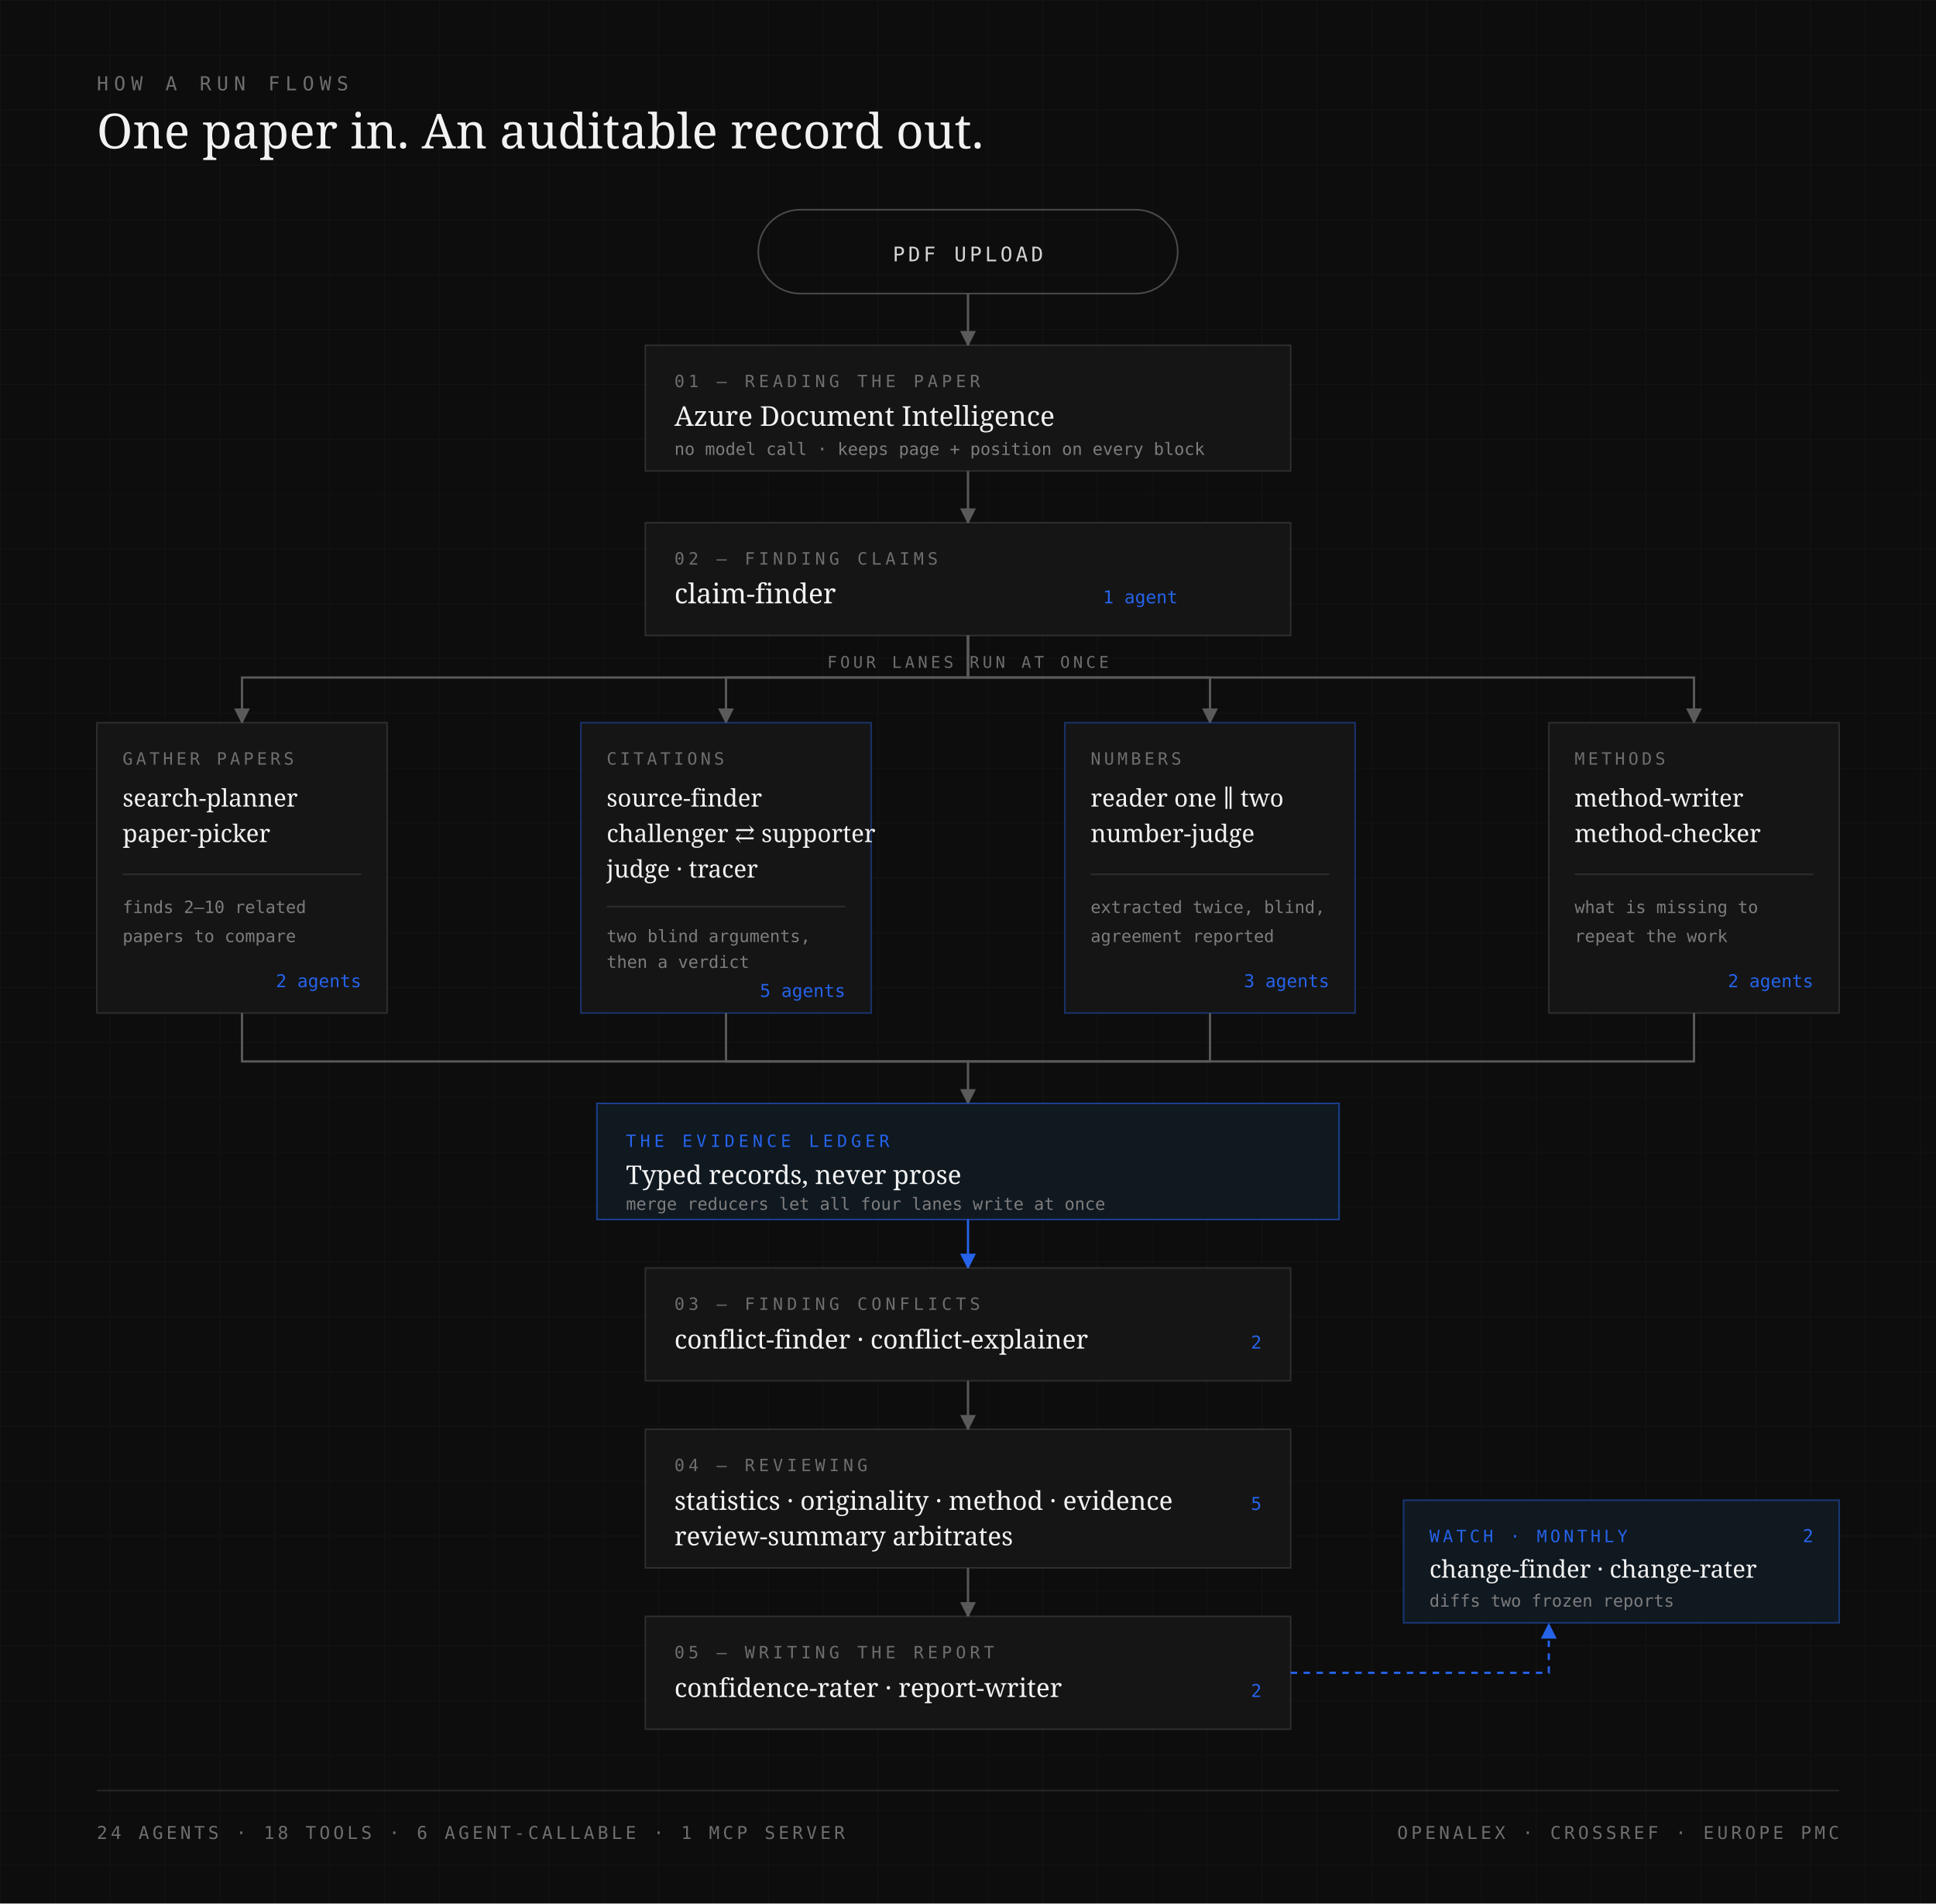
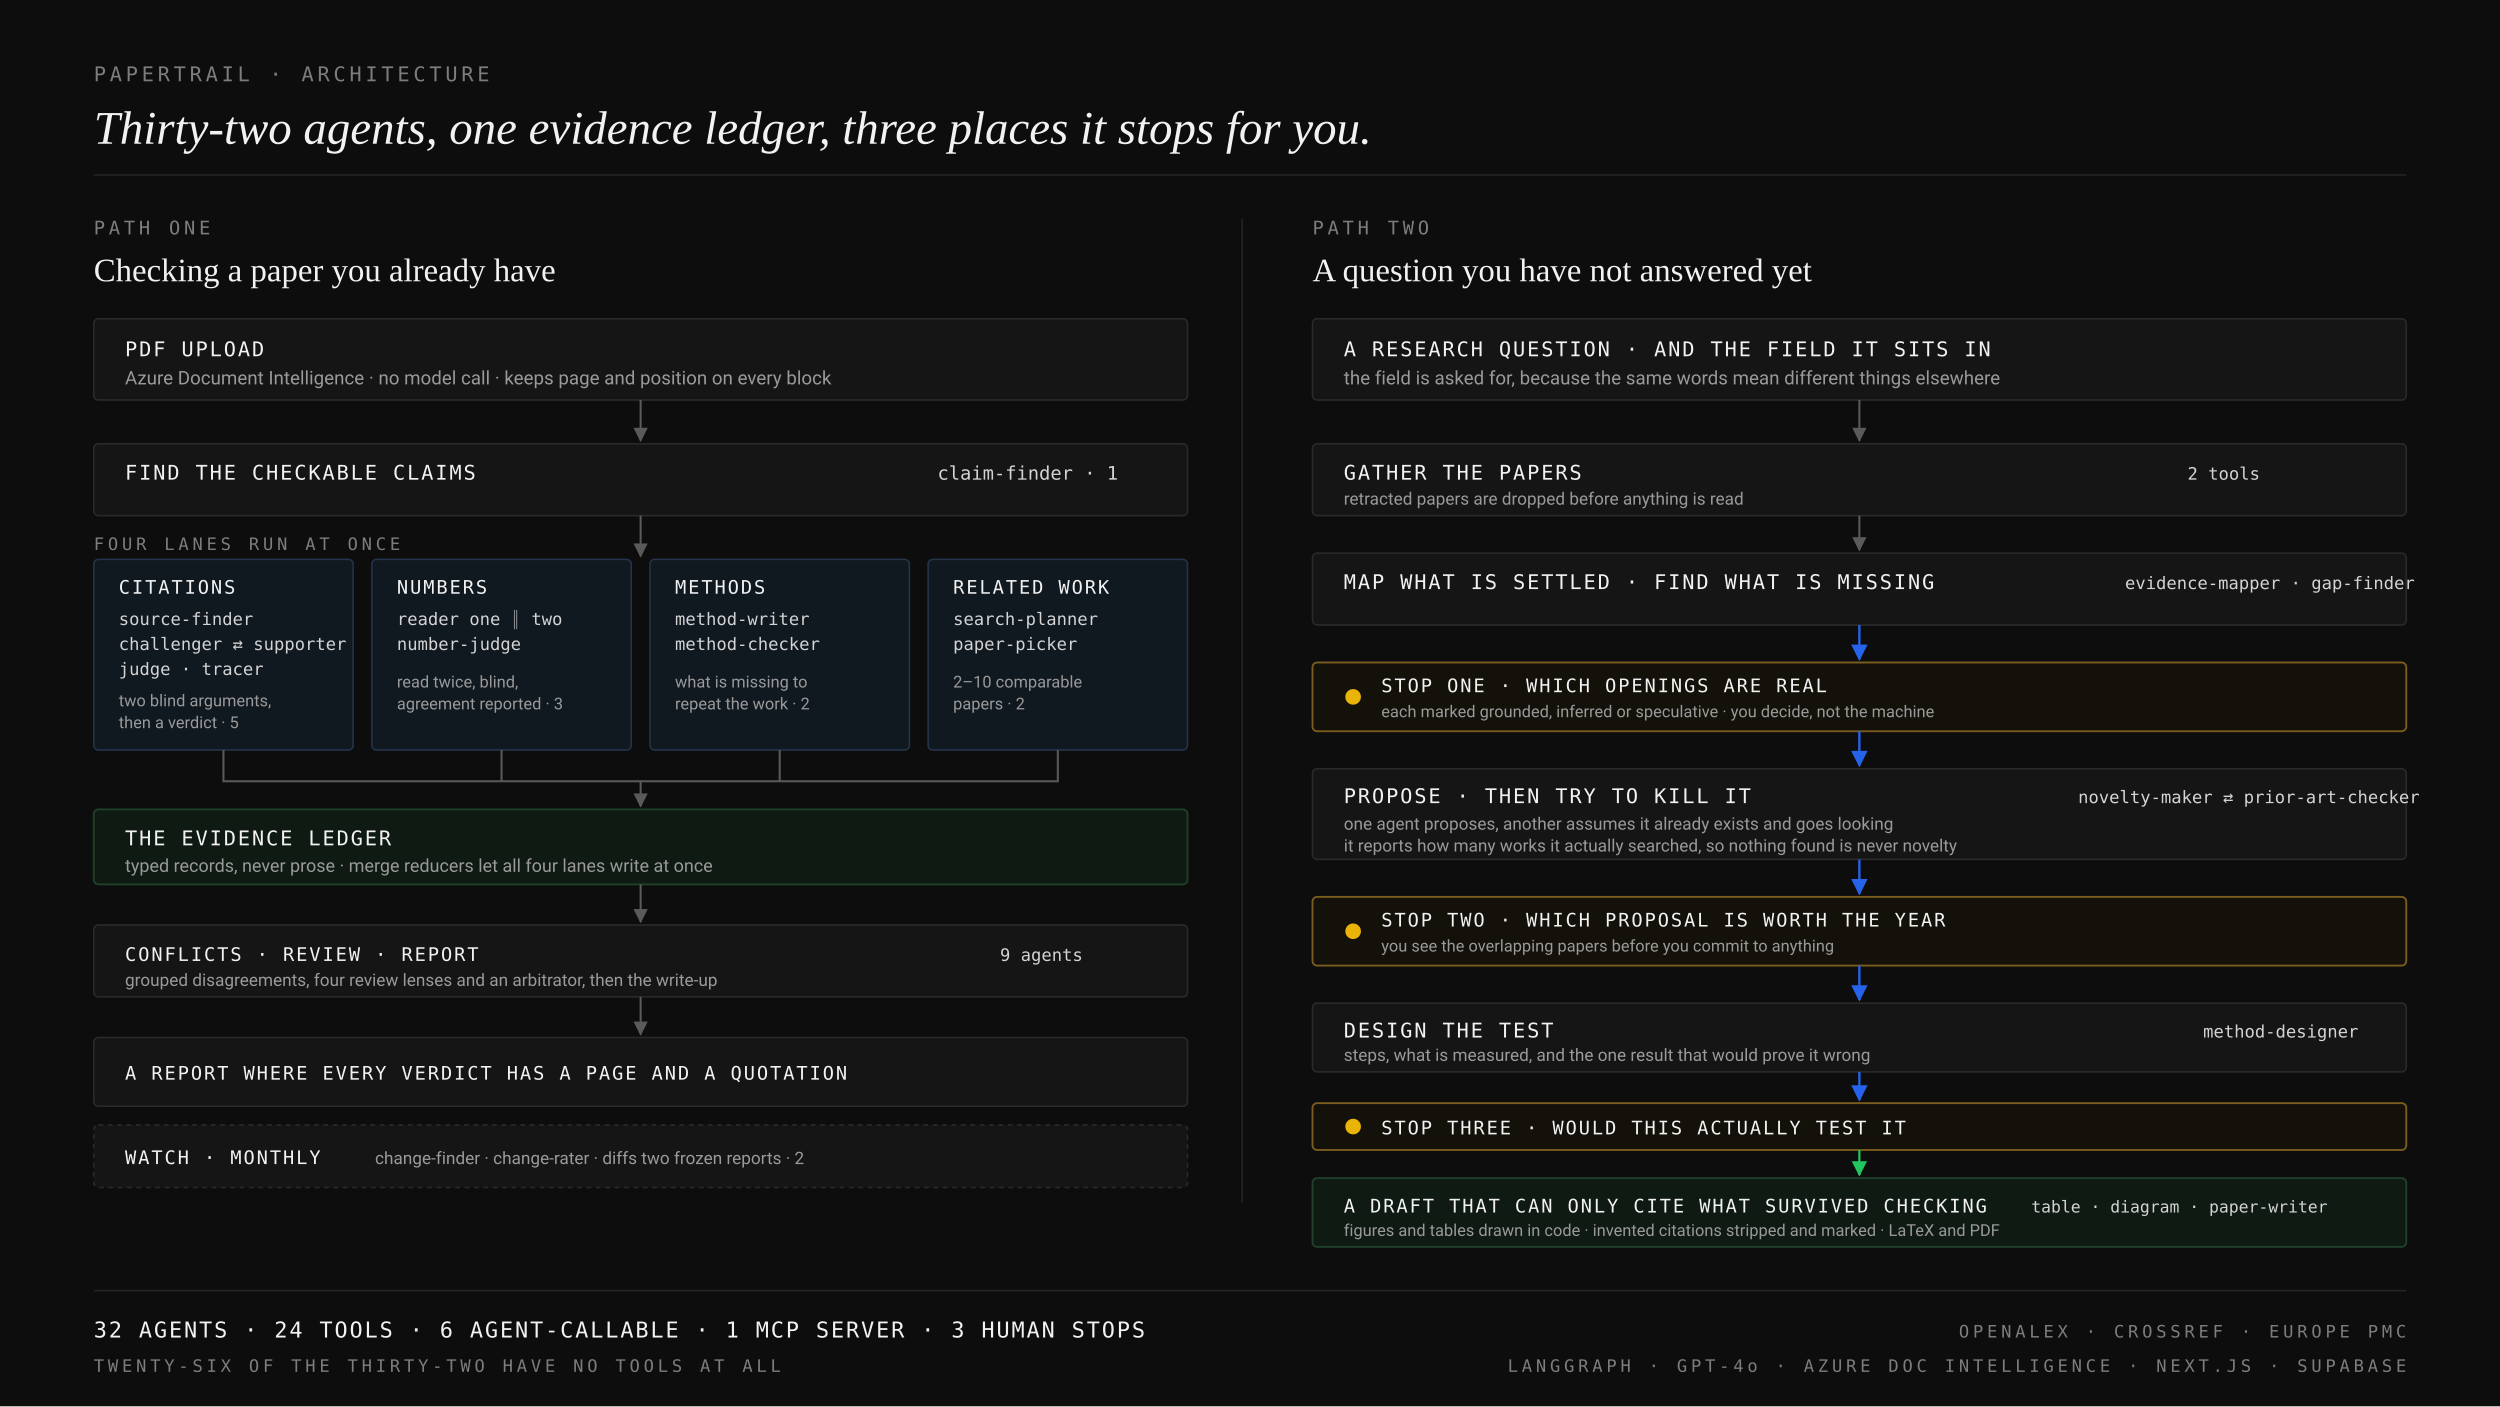
- <svg xmlns="http://www.w3.org/2000/svg" viewBox="0 0 1200 1180" width="1200" height="1180" role="img" aria-label="PaperTrail architecture and run flow">
+ <svg xmlns="http://www.w3.org/2000/svg" viewBox="0 0 1600 900" width="1600" height="900" role="img" aria-label="PaperTrail architecture: checking a paper, and taking a question to a draft">
  <defs>
    <marker id="arrow" viewBox="0 0 10 10" refX="9" refY="5" markerWidth="7" markerHeight="7" orient="auto-start-reverse">
      <path d="M0 0 10 5 0 10z" fill="#5a5a5a" />
    </marker>
    <marker id="arrowBlue" viewBox="0 0 10 10" refX="9" refY="5" markerWidth="7" markerHeight="7" orient="auto-start-reverse">
      <path d="M0 0 10 5 0 10z" fill="#2563eb" />
    </marker>
-     <pattern id="grid2" width="34" height="34" patternUnits="userSpaceOnUse">
-       <path d="M34 0H0v34" fill="none" stroke="#ffffff" stroke-opacity="0.025" stroke-width="1" />
-     </pattern>
+     <marker id="arrowGreen" viewBox="0 0 10 10" refX="9" refY="5" markerWidth="7" markerHeight="7" orient="auto-start-reverse">
+       <path d="M0 0 10 5 0 10z" fill="#22c55e" />
+     </marker>
+     <style>
+       .h    { font-family: Georgia, 'Times New Roman', serif; fill: #f2f2f2; }
+       .m    { font-family: ui-monospace, 'Cascadia Mono', Menlo, monospace; fill: #7d7d7d; letter-spacing: 2.4px; }
+       .lbl  { font-family: ui-monospace, 'Cascadia Mono', Menlo, monospace; fill: #f2f2f2; letter-spacing: 1.2px; }
+       .body { font-family: -apple-system, 'Segoe UI', Roboto, sans-serif; fill: #9a9a9a; }
+       .agent{ font-family: ui-monospace, 'Cascadia Mono', Menlo, monospace; fill: #d4d4d4; }
+       .box  { fill: #151515; stroke: #2a2a2a; stroke-width: 1; }
+       .lane { fill: #101820; stroke: #24344a; stroke-width: 1; }
+       .gate { fill: #14100a; stroke: #7a5c1e; stroke-width: 1.2; }
+       .led  { fill: #0f1a12; stroke: #1f4029; stroke-width: 1.2; }
+       .flow { stroke: #5a5a5a; stroke-width: 1.3; fill: none; }
+       .flowB{ stroke: #2563eb; stroke-width: 1.5; fill: none; }
+       .flowG{ stroke: #22c55e; stroke-width: 1.4; fill: none; }
+     </style>
  </defs>
-   <rect width="1200" height="1180" fill="#0d0d0d" />
-   <rect width="1200" height="1180" fill="url(#grid2)" />
-   <g font-family="ui-monospace, 'SF Mono', Menlo, monospace">
-     <text x="60" y="56" font-size="12" fill="#6e6e6e" letter-spacing="3.4">HOW A RUN FLOWS</text>
-     <text x="60" y="92" font-family="Georgia, serif" font-size="30" fill="#f2f2f2">One paper in. An auditable record out.</text>
-   </g>
-   <g transform="translate(470 130)">
-     <rect width="260" height="52" rx="26" fill="none" stroke="#ffffff" stroke-opacity="0.25" />
-     <text x="130" y="32" font-family="ui-monospace, monospace" font-size="12.5" fill="#d4d4d4" text-anchor="middle" letter-spacing="2">PDF UPLOAD</text>
-   </g>
-   <line x1="600" y1="182" x2="600" y2="214" stroke="#5a5a5a" stroke-width="1.4" marker-end="url(#arrow)" />
-   <g transform="translate(400 214)">
-     <rect width="400" height="78" fill="#151515" stroke="#ffffff" stroke-opacity="0.12" />
-     <text x="18" y="26" font-family="ui-monospace, monospace" font-size="10.5" fill="#6e6e6e" letter-spacing="2.4">01 — READING THE PAPER</text>
-     <text x="18" y="50" font-family="Georgia, serif" font-size="17" fill="#f2f2f2">Azure Document Intelligence</text>
-     <text x="18" y="68" font-family="ui-monospace, monospace" font-size="10.5" fill="#7d7d7d">no model call · keeps page + position on every block</text>
-   </g>
-   <line x1="600" y1="292" x2="600" y2="324" stroke="#5a5a5a" stroke-width="1.4" marker-end="url(#arrow)" />
-   <g transform="translate(400 324)">
-     <rect width="400" height="70" fill="#151515" stroke="#ffffff" stroke-opacity="0.12" />
-     <text x="18" y="26" font-family="ui-monospace, monospace" font-size="10.5" fill="#6e6e6e" letter-spacing="2.4">02 — FINDING CLAIMS</text>
-     <text x="18" y="50" font-family="Georgia, serif" font-size="17" fill="#f2f2f2">claim-finder</text>
-     <text x="330" y="50" font-family="ui-monospace, monospace" font-size="11" fill="#2563eb" text-anchor="end">1 agent</text>
-   </g>
-   <path d="M600 394 v26 H150 v28" fill="none" stroke="#5a5a5a" stroke-width="1.4" marker-end="url(#arrow)" />
-   <path d="M600 394 v26 H450 v28" fill="none" stroke="#5a5a5a" stroke-width="1.4" marker-end="url(#arrow)" />
-   <path d="M600 394 v26 H750 v28" fill="none" stroke="#5a5a5a" stroke-width="1.4" marker-end="url(#arrow)" />
-   <path d="M600 394 v26 H1050 v28" fill="none" stroke="#5a5a5a" stroke-width="1.4" marker-end="url(#arrow)" />
-   <text x="600" y="414" font-family="ui-monospace, monospace" font-size="10" fill="#6e6e6e" text-anchor="middle" letter-spacing="2">FOUR LANES RUN AT ONCE</text>
-   <g transform="translate(60 448)">
-     <rect width="180" height="180" fill="#151515" stroke="#ffffff" stroke-opacity="0.12" />
-     <text x="16" y="26" font-family="ui-monospace, monospace" font-size="10.5" fill="#6e6e6e" letter-spacing="2">GATHER PAPERS</text>
-     <text x="16" y="52" font-family="Georgia, serif" font-size="15" fill="#f2f2f2">search-planner</text>
-     <text x="16" y="74" font-family="Georgia, serif" font-size="15" fill="#f2f2f2">paper-picker</text>
-     <line x1="16" y1="94" x2="164" y2="94" stroke="#ffffff" stroke-opacity="0.1" />
-     <text x="16" y="118" font-family="ui-monospace, monospace" font-size="10.5" fill="#7d7d7d">finds 2–10 related</text>
-     <text x="16" y="136" font-family="ui-monospace, monospace" font-size="10.5" fill="#7d7d7d">papers to compare</text>
-     <text x="164" y="164" font-family="ui-monospace, monospace" font-size="11" fill="#2563eb" text-anchor="end">2 agents</text>
-   </g>
-   <g transform="translate(360 448)">
-     <rect width="180" height="180" fill="#151515" stroke="#2563eb" stroke-opacity="0.4" />
-     <text x="16" y="26" font-family="ui-monospace, monospace" font-size="10.5" fill="#6e6e6e" letter-spacing="2">CITATIONS</text>
-     <text x="16" y="52" font-family="Georgia, serif" font-size="15" fill="#f2f2f2">source-finder</text>
-     <text x="16" y="74" font-family="Georgia, serif" font-size="15" fill="#f2f2f2">challenger ⇄ supporter</text>
-     <text x="16" y="96" font-family="Georgia, serif" font-size="15" fill="#f2f2f2">judge · tracer</text>
-     <line x1="16" y1="114" x2="164" y2="114" stroke="#ffffff" stroke-opacity="0.1" />
-     <text x="16" y="136" font-family="ui-monospace, monospace" font-size="10.5" fill="#7d7d7d">two blind arguments,</text>
-     <text x="16" y="152" font-family="ui-monospace, monospace" font-size="10.5" fill="#7d7d7d">then a verdict</text>
-     <text x="164" y="170" font-family="ui-monospace, monospace" font-size="11" fill="#2563eb" text-anchor="end">5 agents</text>
-   </g>
-   <g transform="translate(660 448)">
-     <rect width="180" height="180" fill="#151515" stroke="#2563eb" stroke-opacity="0.4" />
-     <text x="16" y="26" font-family="ui-monospace, monospace" font-size="10.5" fill="#6e6e6e" letter-spacing="2">NUMBERS</text>
-     <text x="16" y="52" font-family="Georgia, serif" font-size="15" fill="#f2f2f2">reader one ∥ two</text>
-     <text x="16" y="74" font-family="Georgia, serif" font-size="15" fill="#f2f2f2">number-judge</text>
-     <line x1="16" y1="94" x2="164" y2="94" stroke="#ffffff" stroke-opacity="0.1" />
-     <text x="16" y="118" font-family="ui-monospace, monospace" font-size="10.5" fill="#7d7d7d">extracted twice, blind,</text>
-     <text x="16" y="136" font-family="ui-monospace, monospace" font-size="10.5" fill="#7d7d7d">agreement reported</text>
-     <text x="164" y="164" font-family="ui-monospace, monospace" font-size="11" fill="#2563eb" text-anchor="end">3 agents</text>
-   </g>
-   <g transform="translate(960 448)">
-     <rect width="180" height="180" fill="#151515" stroke="#ffffff" stroke-opacity="0.12" />
-     <text x="16" y="26" font-family="ui-monospace, monospace" font-size="10.5" fill="#6e6e6e" letter-spacing="2">METHODS</text>
-     <text x="16" y="52" font-family="Georgia, serif" font-size="15" fill="#f2f2f2">method-writer</text>
-     <text x="16" y="74" font-family="Georgia, serif" font-size="15" fill="#f2f2f2">method-checker</text>
-     <line x1="16" y1="94" x2="164" y2="94" stroke="#ffffff" stroke-opacity="0.1" />
-     <text x="16" y="118" font-family="ui-monospace, monospace" font-size="10.5" fill="#7d7d7d">what is missing to</text>
-     <text x="16" y="136" font-family="ui-monospace, monospace" font-size="10.5" fill="#7d7d7d">repeat the work</text>
-     <text x="164" y="164" font-family="ui-monospace, monospace" font-size="11" fill="#2563eb" text-anchor="end">2 agents</text>
-   </g>
-   <path d="M150 628 v30 H600 v26" fill="none" stroke="#5a5a5a" stroke-width="1.4" marker-end="url(#arrow)" />
-   <path d="M450 628 v30 H600" fill="none" stroke="#5a5a5a" stroke-width="1.4" />
-   <path d="M750 628 v30 H600" fill="none" stroke="#5a5a5a" stroke-width="1.4" />
-   <path d="M1050 628 v30 H600" fill="none" stroke="#5a5a5a" stroke-width="1.4" />
-   <g transform="translate(370 684)">
-     <rect width="460" height="72" fill="#101820" stroke="#2563eb" stroke-opacity="0.55" />
-     <text x="18" y="27" font-family="ui-monospace, monospace" font-size="10.5" fill="#2563eb" letter-spacing="2.4">THE EVIDENCE LEDGER</text>
-     <text x="18" y="50" font-family="Georgia, serif" font-size="16" fill="#f2f2f2">Typed records, never prose</text>
-     <text x="18" y="66" font-family="ui-monospace, monospace" font-size="10.5" fill="#7d7d7d">merge reducers let all four lanes write at once</text>
-   </g>
-   <line x1="600" y1="756" x2="600" y2="786" stroke="#2563eb" stroke-width="1.4" marker-end="url(#arrowBlue)" />
-   <g transform="translate(400 786)">
-     <rect width="400" height="70" fill="#151515" stroke="#ffffff" stroke-opacity="0.12" />
-     <text x="18" y="26" font-family="ui-monospace, monospace" font-size="10.5" fill="#6e6e6e" letter-spacing="2.4">03 — FINDING CONFLICTS</text>
-     <text x="18" y="50" font-family="Georgia, serif" font-size="16" fill="#f2f2f2">conflict-finder · conflict-explainer</text>
-     <text x="382" y="50" font-family="ui-monospace, monospace" font-size="11" fill="#2563eb" text-anchor="end">2</text>
-   </g>
-   <line x1="600" y1="856" x2="600" y2="886" stroke="#5a5a5a" stroke-width="1.4" marker-end="url(#arrow)" />
-   <g transform="translate(400 886)">
-     <rect width="400" height="86" fill="#151515" stroke="#ffffff" stroke-opacity="0.12" />
-     <text x="18" y="26" font-family="ui-monospace, monospace" font-size="10.5" fill="#6e6e6e" letter-spacing="2.4">04 — REVIEWING</text>
-     <text x="18" y="50" font-family="Georgia, serif" font-size="16" fill="#f2f2f2">statistics · originality · method · evidence</text>
-     <text x="18" y="72" font-family="Georgia, serif" font-size="16" fill="#f2f2f2">review-summary arbitrates</text>
-     <text x="382" y="50" font-family="ui-monospace, monospace" font-size="11" fill="#2563eb" text-anchor="end">5</text>
-   </g>
-   <line x1="600" y1="972" x2="600" y2="1002" stroke="#5a5a5a" stroke-width="1.4" marker-end="url(#arrow)" />
-   <g transform="translate(400 1002)">
-     <rect width="400" height="70" fill="#151515" stroke="#ffffff" stroke-opacity="0.12" />
-     <text x="18" y="26" font-family="ui-monospace, monospace" font-size="10.5" fill="#6e6e6e" letter-spacing="2.4">05 — WRITING THE REPORT</text>
-     <text x="18" y="50" font-family="Georgia, serif" font-size="16" fill="#f2f2f2">confidence-rater · report-writer</text>
-     <text x="382" y="50" font-family="ui-monospace, monospace" font-size="11" fill="#2563eb" text-anchor="end">2</text>
-   </g>
-   <path d="M800 1037 H960 v-30" fill="none" stroke="#2563eb" stroke-width="1.4" stroke-dasharray="4 4" marker-end="url(#arrowBlue)" />
-   <g transform="translate(870 930)">
-     <rect width="270" height="76" fill="#101820" stroke="#2563eb" stroke-opacity="0.45" />
-     <text x="16" y="26" font-family="ui-monospace, monospace" font-size="10.5" fill="#2563eb" letter-spacing="2">WATCH · MONTHLY</text>
-     <text x="16" y="48" font-family="Georgia, serif" font-size="15" fill="#f2f2f2">change-finder · change-rater</text>
-     <text x="16" y="66" font-family="ui-monospace, monospace" font-size="10.5" fill="#7d7d7d">diffs two frozen reports</text>
-     <text x="254" y="26" font-family="ui-monospace, monospace" font-size="11" fill="#2563eb" text-anchor="end">2</text>
-   </g>
-   <line x1="60" y1="1110" x2="1140" y2="1110" stroke="#ffffff" stroke-opacity="0.1" />
-   <text x="60" y="1140" font-family="ui-monospace, monospace" font-size="11" fill="#6e6e6e" letter-spacing="2">24 AGENTS · 18 TOOLS · 6 AGENT-CALLABLE · 1 MCP SERVER</text>
-   <text x="1140" y="1140" font-family="ui-monospace, monospace" font-size="11" fill="#6e6e6e" text-anchor="end" letter-spacing="2">OPENALEX · CROSSREF · EUROPE PMC</text>
+   <rect width="1600" height="900" fill="#0d0d0d" />
+   <text class="m" x="60" y="52" font-size="13">PAPERTRAIL · ARCHITECTURE</text>
+   <text class="h" x="60" y="92" font-size="30" font-style="italic">Thirty-two agents, one evidence ledger, three places it stops for you.</text>
+   <line x1="60" y1="112" x2="1540" y2="112" stroke="#242424" stroke-width="1" />
+   <text class="m" x="60" y="150" font-size="12" fill="#2563eb">PATH ONE</text>
+   <text class="h" x="60" y="180" font-size="21">Checking a paper you already have</text>
+   <rect class="box" x="60" y="204" width="700" height="52" rx="3" />
+   <text class="lbl" x="80" y="228" font-size="13">PDF UPLOAD</text>
+   <text class="body" x="80" y="246" font-size="12">Azure Document Intelligence · no model call · keeps page and position on every block</text>
+   <path class="flow" d="M410 256 L410 282" marker-end="url(#arrow)" />
+   <rect class="box" x="60" y="284" width="700" height="46" rx="3" />
+   <text class="lbl" x="80" y="307" font-size="13">FIND THE CHECKABLE CLAIMS</text>
+   <text class="agent" x="600" y="307" font-size="12">claim-finder · 1</text>
+   <path class="flow" d="M410 330 L410 356" marker-end="url(#arrow)" />
+   <text class="m" x="60" y="352" font-size="11">FOUR LANES RUN AT ONCE</text>
+   <rect class="lane" x="60" y="358" width="166" height="122" rx="3" />
+   <text class="lbl" x="76" y="380" font-size="12">CITATIONS</text>
+   <text class="agent" x="76" y="400" font-size="11">source-finder</text>
+   <text class="agent" x="76" y="416" font-size="11">challenger ⇄ supporter</text>
+   <text class="agent" x="76" y="432" font-size="11">judge · tracer</text>
+   <text class="body" x="76" y="452" font-size="10.5">two blind arguments,</text>
+   <text class="body" x="76" y="466" font-size="10.5">then a verdict · 5</text>
+   <rect class="lane" x="238" y="358" width="166" height="122" rx="3" />
+   <text class="lbl" x="254" y="380" font-size="12">NUMBERS</text>
+   <text class="agent" x="254" y="400" font-size="11">reader one ∥ two</text>
+   <text class="agent" x="254" y="416" font-size="11">number-judge</text>
+   <text class="body" x="254" y="440" font-size="10.5">read twice, blind,</text>
+   <text class="body" x="254" y="454" font-size="10.5">agreement reported · 3</text>
+   <rect class="lane" x="416" y="358" width="166" height="122" rx="3" />
+   <text class="lbl" x="432" y="380" font-size="12">METHODS</text>
+   <text class="agent" x="432" y="400" font-size="11">method-writer</text>
+   <text class="agent" x="432" y="416" font-size="11">method-checker</text>
+   <text class="body" x="432" y="440" font-size="10.5">what is missing to</text>
+   <text class="body" x="432" y="454" font-size="10.5">repeat the work · 2</text>
+   <rect class="lane" x="594" y="358" width="166" height="122" rx="3" />
+   <text class="lbl" x="610" y="380" font-size="12">RELATED WORK</text>
+   <text class="agent" x="610" y="400" font-size="11">search-planner</text>
+   <text class="agent" x="610" y="416" font-size="11">paper-picker</text>
+   <text class="body" x="610" y="440" font-size="10.5">2–10 comparable</text>
+   <text class="body" x="610" y="454" font-size="10.5">papers · 2</text>
+   <path class="flow" d="M143 480 L143 500 L410 500 L410 516" marker-end="url(#arrow)" />
+   <path class="flow" d="M321 480 L321 500" />
+   <path class="flow" d="M499 480 L499 500" />
+   <path class="flow" d="M677 480 L677 500 L410 500" />
+   <rect class="led" x="60" y="518" width="700" height="48" rx="3" />
+   <text class="lbl" x="80" y="541" font-size="13" fill="#7fd8a0">THE EVIDENCE LEDGER</text>
+   <text class="body" x="80" y="558" font-size="11.5">typed records, never prose · merge reducers let all four lanes write at once</text>
+   <path class="flow" d="M410 566 L410 590" marker-end="url(#arrow)" />
+   <rect class="box" x="60" y="592" width="700" height="46" rx="3" />
+   <text class="lbl" x="80" y="615" font-size="12">CONFLICTS · REVIEW · REPORT</text>
+   <text class="body" x="80" y="631" font-size="11">grouped disagreements, four review lenses and an arbitrator, then the write-up</text>
+   <text class="agent" x="640" y="615" font-size="11">9 agents</text>
+   <path class="flow" d="M410 638 L410 662" marker-end="url(#arrow)" />
+   <rect class="box" x="60" y="664" width="700" height="44" rx="3" />
+   <text class="lbl" x="80" y="691" font-size="12">A REPORT WHERE EVERY VERDICT HAS A PAGE AND A QUOTATION</text>
+   <rect class="box" x="60" y="720" width="700" height="40" rx="3" stroke-dasharray="3 3" />
+   <text class="lbl" x="80" y="745" font-size="12">WATCH · MONTHLY</text>
+   <text class="body" x="240" y="745" font-size="11">change-finder · change-rater · diffs two frozen reports · 2</text>
+   <line x1="795" y1="140" x2="795" y2="770" stroke="#242424" stroke-width="1" />
+   <text class="m" x="840" y="150" font-size="12" fill="#eab308">PATH TWO</text>
+   <text class="h" x="840" y="180" font-size="21">A question you have not answered yet</text>
+   <rect class="box" x="840" y="204" width="700" height="52" rx="3" />
+   <text class="lbl" x="860" y="228" font-size="13">A RESEARCH QUESTION · AND THE FIELD IT SITS IN</text>
+   <text class="body" x="860" y="246" font-size="12">the field is asked for, because the same words mean different things elsewhere</text>
+   <path class="flow" d="M1190 256 L1190 282" marker-end="url(#arrow)" />
+   <rect class="box" x="840" y="284" width="700" height="46" rx="3" />
+   <text class="lbl" x="860" y="307" font-size="13">GATHER THE PAPERS</text>
+   <text class="body" x="860" y="323" font-size="11">retracted papers are dropped before anything is read</text>
+   <text class="agent" x="1400" y="307" font-size="11">2 tools</text>
+   <path class="flow" d="M1190 330 L1190 352" marker-end="url(#arrow)" />
+   <rect class="box" x="840" y="354" width="700" height="46" rx="3" />
+   <text class="lbl" x="860" y="377" font-size="13">MAP WHAT IS SETTLED · FIND WHAT IS MISSING</text>
+   <text class="agent" x="1360" y="377" font-size="11">evidence-mapper · gap-finder</text>
+   <path class="flowB" d="M1190 400 L1190 422" marker-end="url(#arrowBlue)" />
+   <rect class="gate" x="840" y="424" width="700" height="44" rx="3" />
+   <circle cx="866" cy="446" r="5" fill="#eab308" />
+   <text class="lbl" x="884" y="443" font-size="12" fill="#eab308">STOP ONE · WHICH OPENINGS ARE REAL</text>
+   <text class="body" x="884" y="459" font-size="10.5">each marked grounded, inferred or speculative · you decide, not the machine</text>
+   <path class="flowB" d="M1190 468 L1190 490" marker-end="url(#arrowBlue)" />
+   <rect class="box" x="840" y="492" width="700" height="58" rx="3" />
+   <text class="lbl" x="860" y="514" font-size="13">PROPOSE · THEN TRY TO KILL IT</text>
+   <text class="body" x="860" y="531" font-size="11">one agent proposes, another assumes it already exists and goes looking</text>
+   <text class="body" x="860" y="545" font-size="11">it reports how many works it actually searched, so nothing found is never novelty</text>
+   <text class="agent" x="1330" y="514" font-size="11">novelty-maker ⇄ prior-art-checker</text>
+   <path class="flowB" d="M1190 550 L1190 572" marker-end="url(#arrowBlue)" />
+   <rect class="gate" x="840" y="574" width="700" height="44" rx="3" />
+   <circle cx="866" cy="596" r="5" fill="#eab308" />
+   <text class="lbl" x="884" y="593" font-size="12" fill="#eab308">STOP TWO · WHICH PROPOSAL IS WORTH THE YEAR</text>
+   <text class="body" x="884" y="609" font-size="10.5">you see the overlapping papers before you commit to anything</text>
+   <path class="flowB" d="M1190 618 L1190 640" marker-end="url(#arrowBlue)" />
+   <rect class="box" x="840" y="642" width="700" height="44" rx="3" />
+   <text class="lbl" x="860" y="664" font-size="13">DESIGN THE TEST</text>
+   <text class="body" x="860" y="679" font-size="11">steps, what is measured, and the one result that would prove it wrong</text>
+   <text class="agent" x="1410" y="664" font-size="11">method-designer</text>
+   <path class="flowB" d="M1190 686 L1190 704" marker-end="url(#arrowBlue)" />
+   <rect class="gate" x="840" y="706" width="700" height="30" rx="3" />
+   <circle cx="866" cy="721" r="5" fill="#eab308" />
+   <text class="lbl" x="884" y="726" font-size="12" fill="#eab308">STOP THREE · WOULD THIS ACTUALLY TEST IT</text>
+   <path class="flowG" d="M1190 736 L1190 752" marker-end="url(#arrowGreen)" />
+   <rect class="led" x="840" y="754" width="700" height="44" rx="3" />
+   <text class="lbl" x="860" y="776" font-size="12" fill="#7fd8a0">A DRAFT THAT CAN ONLY CITE WHAT SURVIVED CHECKING</text>
+   <text class="body" x="860" y="791" font-size="10.5">figures and tables drawn in code · invented citations stripped and marked · LaTeX and PDF</text>
+   <text class="agent" x="1300" y="776" font-size="10.5">table · diagram · paper-writer</text>
+   <line x1="60" y1="826" x2="1540" y2="826" stroke="#242424" stroke-width="1" />
+   <text class="lbl" x="60" y="856" font-size="14">32 AGENTS · 24 TOOLS · 6 AGENT-CALLABLE · 1 MCP SERVER · 3 HUMAN STOPS</text>
+   <text class="m" x="60" y="878" font-size="11">TWENTY-SIX OF THE THIRTY-TWO HAVE NO TOOLS AT ALL</text>
+   <text class="m" x="1540" y="856" font-size="11" text-anchor="end">OPENALEX · CROSSREF · EUROPE PMC</text>
+   <text class="m" x="1540" y="878" font-size="11" text-anchor="end">LANGGRAPH · GPT-4o · AZURE DOC INTELLIGENCE · NEXT.JS · SUPABASE</text>
</svg>
